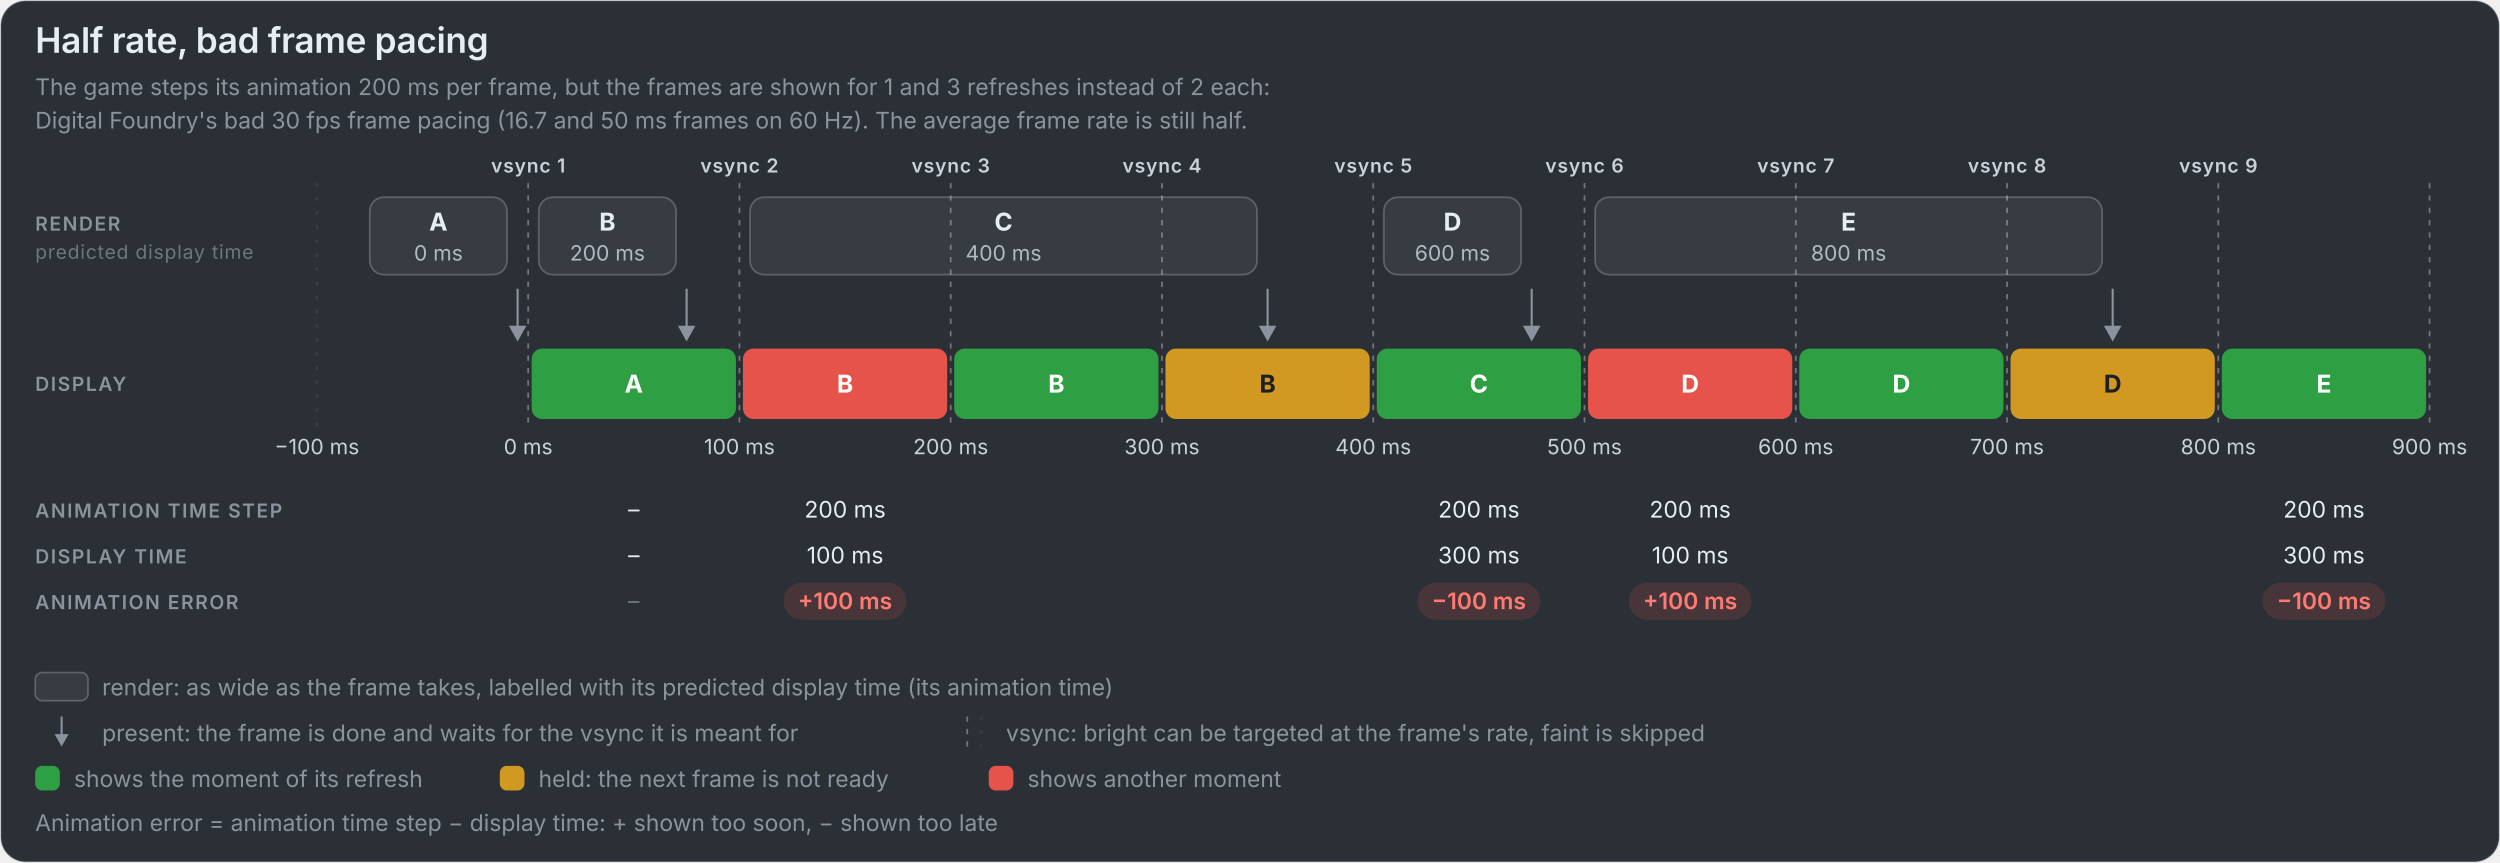
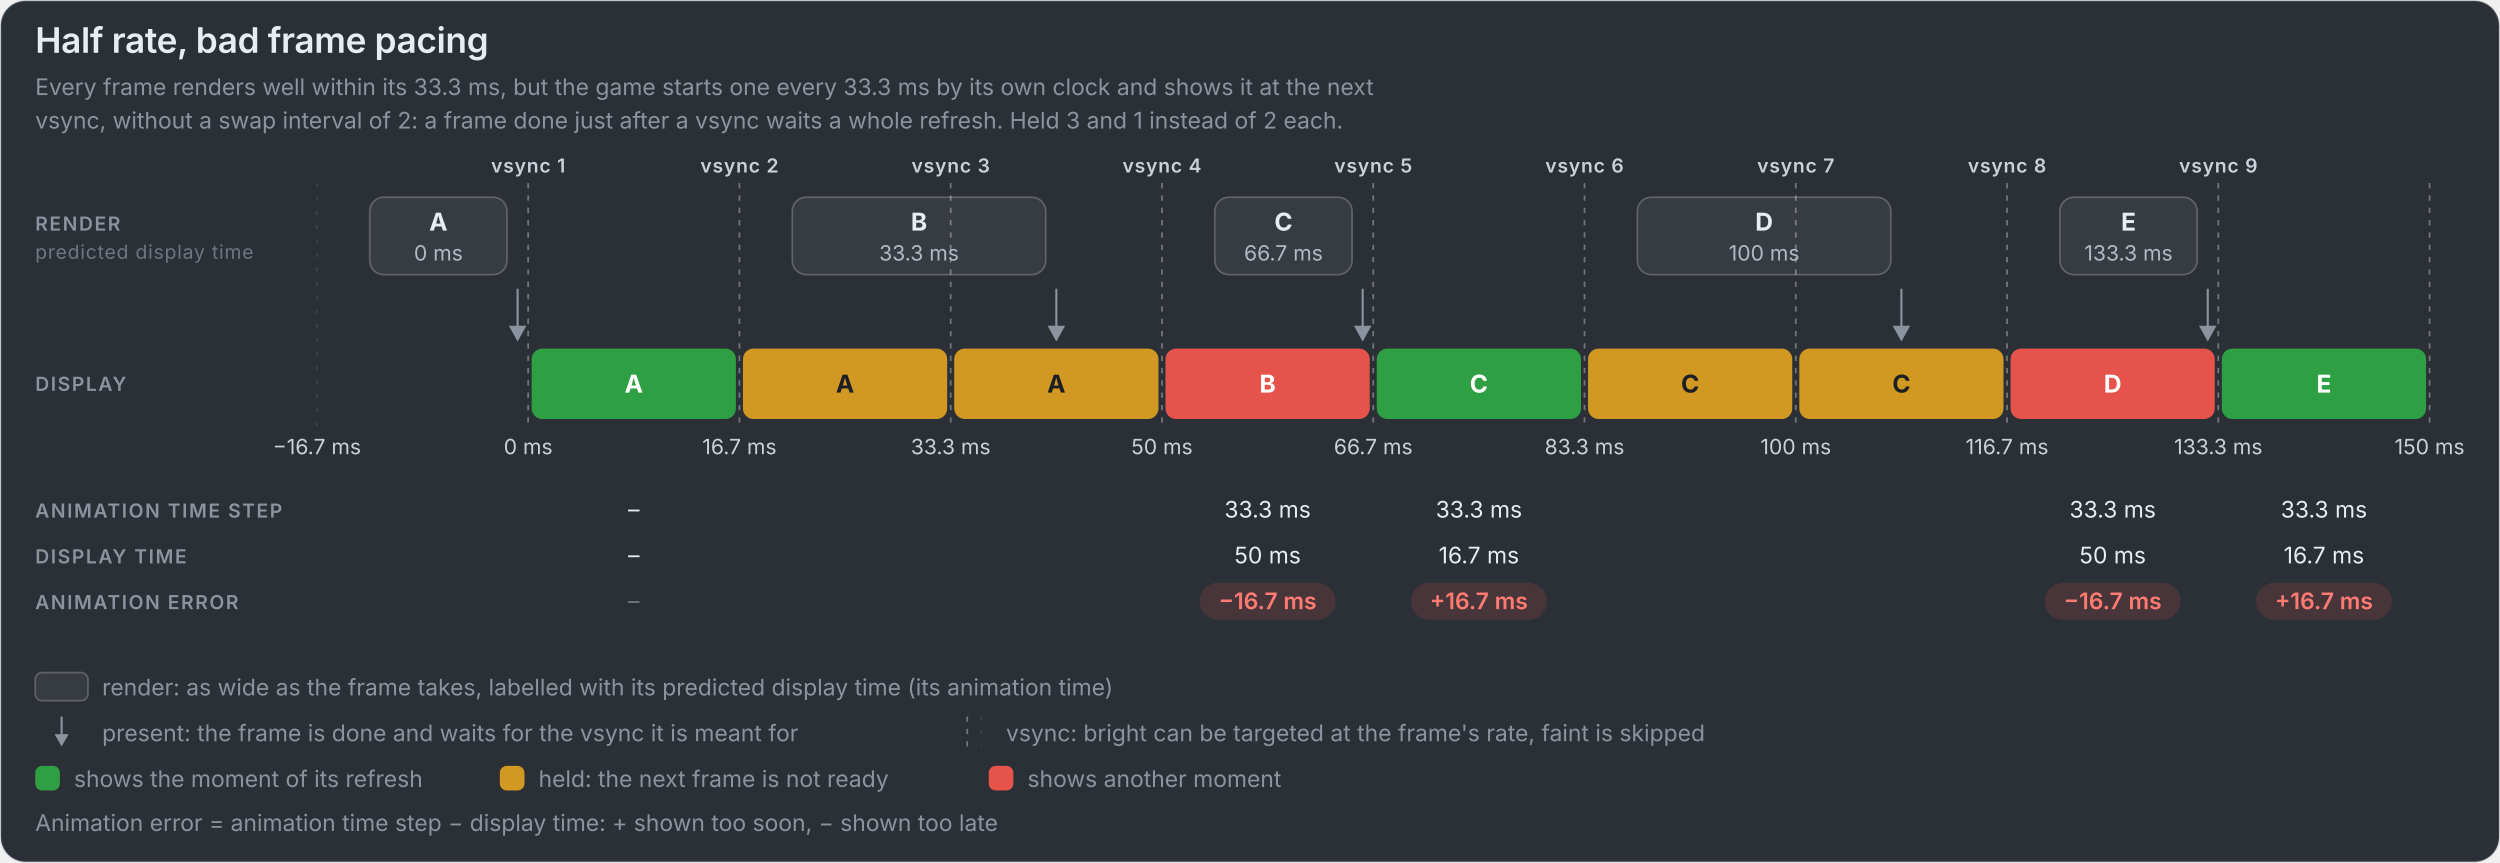
<svg xmlns="http://www.w3.org/2000/svg" width="1420" height="490" viewBox="0 0 1420 490" role="img" aria-label="Half rate, bad frame pacing">
  <style>
  text { font-family: "Segoe UI Variable Text", "Segoe UI", Inter, system-ui, -apple-system, "Helvetica Neue", Arial, sans-serif;
         font-size: 13px; fill: #e6edf3; font-variant-numeric: tabular-nums; }
  .card { fill: #1f242b; fill-opacity: 0.94; stroke: #8b949e; stroke-opacity: 0.25; stroke-width: 1; }
  .title { font-size: 20px; font-weight: 600; letter-spacing: -0.01em; }
  .sub { fill: #8b949e; }
  .label { font-size: 11px; font-weight: 600; letter-spacing: 0.08em; fill: #8b949e; }
  .vsync-n { font-size: 11px; fill: #6e7681; letter-spacing: 0.04em; }
  .axis { font-size: 12px; fill: #c9d1d9; }
  .vsync { stroke: #ffffff; stroke-opacity: 0.34; stroke-width: 1; stroke-dasharray: 3 4; }
  .vsync-skip { stroke: #ffffff; stroke-opacity: 0.09; stroke-width: 1; stroke-dasharray: 2 6; }
  .vsync-target { font-size: 11px; font-weight: 600; fill: #c9d1d9; letter-spacing: 0.04em; }
  .vsync-n-skip { font-size: 11px; fill: #545b64; letter-spacing: 0.04em; }
  .box { fill: #ffffff; fill-opacity: 0.06; stroke: #ffffff; stroke-opacity: 0.22; stroke-width: 1; }
  .frame { font-size: 14px; font-weight: 700; }
  .box-time { fill: #b1bac4; font-size: 12px; }
  .arrow { stroke: #8b949e; stroke-width: 1.2; }
  .arrowhead { fill: #8b949e; }
  .ok { fill: #2ea043; }
  .hold { fill: #2ea043; fill-opacity: 0.45; }
  .again { fill: #d29922; }
  .off { fill: #e5534b; }
  .cell-text { font-size: 14px; font-weight: 700; fill: #ffffff; }
  .dark-text { fill: #1c1f24; }
  .zero { fill: #6e7681; }
  .err { fill: #ff7b72; font-weight: 600; }
  .err-pill { fill: #e5534b; fill-opacity: 0.16; }
  .neutral { fill: #3d444d; }
  .lane { font-size: 15px; font-weight: 600; }
  .same { fill: #7ee787; font-weight: 600; }
</style>
  <rect class="card" x="0.5" y="0.5" width="1419" height="489" rx="14" />
  <text x="20.0" y="30.0" text-anchor="start" class="title">Half rate, bad frame pacing</text>
-   <text x="20.0" y="54.0" text-anchor="start" class="sub">The game steps its animation 200 ms per frame, but the frames are shown for 1 and 3 refreshes instead of 2 each:</text>
-   <text x="20.0" y="73.0" text-anchor="start" class="sub">Digital Foundry's bad 30 fps frame pacing (16.7 and 50 ms frames on 60 Hz). The average frame rate is still half.</text>
+   <text x="20.0" y="54.0" text-anchor="start" class="sub">Every frame renders well within its 33.3 ms, but the game starts one every 33.3 ms by its own clock and shows it at the next</text>
+   <text x="20.0" y="73.0" text-anchor="start" class="sub">vsync, without a swap interval of 2: a frame done just after a vsync waits a whole refresh. Held 3 and 1 instead of 2 each.</text>
  <line class="vsync-skip" x1="180.0" y1="104" x2="180.0" y2="243" />
-   <text x="180.0" y="258.0" text-anchor="middle" class="axis">−100 ms</text>
+   <text x="180.0" y="258.0" text-anchor="middle" class="axis">−16.7 ms</text>
  <line class="vsync" x1="300.0" y1="104" x2="300.0" y2="243" />
  <text x="300.0" y="258.0" text-anchor="middle" class="axis">0 ms</text>
  <text x="300.0" y="98.0" text-anchor="middle" class="vsync-target">vsync 1</text>
  <line class="vsync" x1="420.0" y1="104" x2="420.0" y2="243" />
-   <text x="420.0" y="258.0" text-anchor="middle" class="axis">100 ms</text>
+   <text x="420.0" y="258.0" text-anchor="middle" class="axis">16.7 ms</text>
  <text x="420.0" y="98.0" text-anchor="middle" class="vsync-target">vsync 2</text>
  <line class="vsync" x1="540.0" y1="104" x2="540.0" y2="243" />
-   <text x="540.0" y="258.0" text-anchor="middle" class="axis">200 ms</text>
+   <text x="540.0" y="258.0" text-anchor="middle" class="axis">33.3 ms</text>
  <text x="540.0" y="98.0" text-anchor="middle" class="vsync-target">vsync 3</text>
  <line class="vsync" x1="660.0" y1="104" x2="660.0" y2="243" />
-   <text x="660.0" y="258.0" text-anchor="middle" class="axis">300 ms</text>
+   <text x="660.0" y="258.0" text-anchor="middle" class="axis">50 ms</text>
  <text x="660.0" y="98.0" text-anchor="middle" class="vsync-target">vsync 4</text>
  <line class="vsync" x1="780.0" y1="104" x2="780.0" y2="243" />
-   <text x="780.0" y="258.0" text-anchor="middle" class="axis">400 ms</text>
+   <text x="780.0" y="258.0" text-anchor="middle" class="axis">66.7 ms</text>
  <text x="780.0" y="98.0" text-anchor="middle" class="vsync-target">vsync 5</text>
  <line class="vsync" x1="900.0" y1="104" x2="900.0" y2="243" />
-   <text x="900.0" y="258.0" text-anchor="middle" class="axis">500 ms</text>
+   <text x="900.0" y="258.0" text-anchor="middle" class="axis">83.3 ms</text>
  <text x="900.0" y="98.0" text-anchor="middle" class="vsync-target">vsync 6</text>
  <line class="vsync" x1="1020.0" y1="104" x2="1020.0" y2="243" />
-   <text x="1020.0" y="258.0" text-anchor="middle" class="axis">600 ms</text>
+   <text x="1020.0" y="258.0" text-anchor="middle" class="axis">100 ms</text>
  <text x="1020.0" y="98.0" text-anchor="middle" class="vsync-target">vsync 7</text>
  <line class="vsync" x1="1140.0" y1="104" x2="1140.0" y2="243" />
-   <text x="1140.0" y="258.0" text-anchor="middle" class="axis">700 ms</text>
+   <text x="1140.0" y="258.0" text-anchor="middle" class="axis">116.7 ms</text>
  <text x="1140.0" y="98.0" text-anchor="middle" class="vsync-target">vsync 8</text>
  <line class="vsync" x1="1260.0" y1="104" x2="1260.0" y2="243" />
-   <text x="1260.0" y="258.0" text-anchor="middle" class="axis">800 ms</text>
+   <text x="1260.0" y="258.0" text-anchor="middle" class="axis">133.3 ms</text>
  <text x="1260.0" y="98.0" text-anchor="middle" class="vsync-target">vsync 9</text>
  <line class="vsync" x1="1380.0" y1="104" x2="1380.0" y2="243" />
-   <text x="1380.0" y="258.0" text-anchor="middle" class="axis">900 ms</text>
+   <text x="1380.0" y="258.0" text-anchor="middle" class="axis">150 ms</text>
  <text x="20.0" y="131.0" text-anchor="start" class="label">RENDER</text>
  <text x="20.0" y="147.0" text-anchor="start" class="vsync-n">predicted display time</text>
  <text x="20.0" y="222.0" text-anchor="start" class="label">DISPLAY</text>
  <text x="20.0" y="294.0" text-anchor="start" class="label">ANIMATION TIME STEP</text>
  <text x="20.0" y="320.0" text-anchor="start" class="label">DISPLAY TIME</text>
  <text x="20.0" y="346.0" text-anchor="start" class="label">ANIMATION ERROR</text>
  <rect class="box" x="210.0" y="112" width="78.0" height="44" rx="8" />
  <text x="249.0" y="131.0" text-anchor="middle" class="frame">A</text>
  <text x="249.0" y="148.0" text-anchor="middle" class="box-time">0 ms</text>
  <line class="arrow" x1="294.0" y1="164" x2="294.0" y2="186" />
  <path class="arrowhead" d="M289.0,185 L299.0,185 L294.0,194 z" />
-   <rect class="box" x="306.0" y="112" width="78.0" height="44" rx="8" />
-   <text x="345.0" y="131.0" text-anchor="middle" class="frame">B</text>
-   <text x="345.0" y="148.0" text-anchor="middle" class="box-time">200 ms</text>
-   <line class="arrow" x1="390.0" y1="164" x2="390.0" y2="186" />
-   <path class="arrowhead" d="M385.0,185 L395.0,185 L390.0,194 z" />
-   <rect class="box" x="426.0" y="112" width="288.0" height="44" rx="8" />
-   <text x="570.0" y="131.0" text-anchor="middle" class="frame">C</text>
-   <text x="570.0" y="148.0" text-anchor="middle" class="box-time">400 ms</text>
-   <line class="arrow" x1="720.0" y1="164" x2="720.0" y2="186" />
-   <path class="arrowhead" d="M715.0,185 L725.0,185 L720.0,194 z" />
-   <rect class="box" x="786.0" y="112" width="78.0" height="44" rx="8" />
-   <text x="825.0" y="131.0" text-anchor="middle" class="frame">D</text>
-   <text x="825.0" y="148.0" text-anchor="middle" class="box-time">600 ms</text>
-   <line class="arrow" x1="870.0" y1="164" x2="870.0" y2="186" />
-   <path class="arrowhead" d="M865.0,185 L875.0,185 L870.0,194 z" />
-   <rect class="box" x="906.0" y="112" width="288.0" height="44" rx="8" />
-   <text x="1050.0" y="131.0" text-anchor="middle" class="frame">E</text>
-   <text x="1050.0" y="148.0" text-anchor="middle" class="box-time">800 ms</text>
-   <line class="arrow" x1="1200.0" y1="164" x2="1200.0" y2="186" />
-   <path class="arrowhead" d="M1195.0,185 L1205.0,185 L1200.0,194 z" />
+   <rect class="box" x="450.0" y="112" width="144.0" height="44" rx="8" />
+   <text x="522.0" y="131.0" text-anchor="middle" class="frame">B</text>
+   <text x="522.0" y="148.0" text-anchor="middle" class="box-time">33.3 ms</text>
+   <line class="arrow" x1="600.0" y1="164" x2="600.0" y2="186" />
+   <path class="arrowhead" d="M595.0,185 L605.0,185 L600.0,194 z" />
+   <rect class="box" x="690.0" y="112" width="78.0" height="44" rx="8" />
+   <text x="729.0" y="131.0" text-anchor="middle" class="frame">C</text>
+   <text x="729.0" y="148.0" text-anchor="middle" class="box-time">66.7 ms</text>
+   <line class="arrow" x1="774.0" y1="164" x2="774.0" y2="186" />
+   <path class="arrowhead" d="M769.0,185 L779.0,185 L774.0,194 z" />
+   <rect class="box" x="930.0" y="112" width="144.0" height="44" rx="8" />
+   <text x="1002.0" y="131.0" text-anchor="middle" class="frame">D</text>
+   <text x="1002.0" y="148.0" text-anchor="middle" class="box-time">100 ms</text>
+   <line class="arrow" x1="1080.0" y1="164" x2="1080.0" y2="186" />
+   <path class="arrowhead" d="M1075.0,185 L1085.0,185 L1080.0,194 z" />
+   <rect class="box" x="1170.0" y="112" width="78.0" height="44" rx="8" />
+   <text x="1209.0" y="131.0" text-anchor="middle" class="frame">E</text>
+   <text x="1209.0" y="148.0" text-anchor="middle" class="box-time">133.3 ms</text>
+   <line class="arrow" x1="1254.0" y1="164" x2="1254.0" y2="186" />
+   <path class="arrowhead" d="M1249.0,185 L1259.0,185 L1254.0,194 z" />
  <rect class="ok" x="302.0" y="198" width="116.0" height="40" rx="6" />
  <text x="360.0" y="223.0" text-anchor="middle" class="cell-text">A</text>
  <text x="360.0" y="294.0" text-anchor="middle">–</text>
  <text x="360.0" y="320.0" text-anchor="middle">–</text>
  <text x="360.0" y="346.0" text-anchor="middle" class="zero">–</text>
-   <rect class="off" x="422.0" y="198" width="116.0" height="40" rx="6" />
-   <text x="480.0" y="223.0" text-anchor="middle" class="cell-text">B</text>
-   <text x="480.0" y="294.0" text-anchor="middle">200 ms</text>
-   <text x="480.0" y="320.0" text-anchor="middle">100 ms</text>
-   <rect class="err-pill" x="445.1" y="331" width="69.8" height="21" rx="10.5" />
-   <text x="480.0" y="346.0" text-anchor="middle" class="err">+100 ms</text>
-   <rect class="ok" x="542.0" y="198" width="116.0" height="40" rx="6" />
-   <text x="600.0" y="223.0" text-anchor="middle" class="cell-text">B</text>
-   <rect class="again" x="662.0" y="198" width="116.0" height="40" rx="6" />
-   <text x="720.0" y="223.0" text-anchor="middle" class="cell-text dark-text">B</text>
+   <rect class="again" x="422.0" y="198" width="116.0" height="40" rx="6" />
+   <text x="480.0" y="223.0" text-anchor="middle" class="cell-text dark-text">A</text>
+   <rect class="again" x="542.0" y="198" width="116.0" height="40" rx="6" />
+   <text x="600.0" y="223.0" text-anchor="middle" class="cell-text dark-text">A</text>
+   <rect class="off" x="662.0" y="198" width="116.0" height="40" rx="6" />
+   <text x="720.0" y="223.0" text-anchor="middle" class="cell-text">B</text>
+   <text x="720.0" y="294.0" text-anchor="middle">33.3 ms</text>
+   <text x="720.0" y="320.0" text-anchor="middle">50 ms</text>
+   <rect class="err-pill" x="681.4" y="331" width="77.2" height="21" rx="10.5" />
+   <text x="720.0" y="346.0" text-anchor="middle" class="err">−16.7 ms</text>
  <rect class="ok" x="782.0" y="198" width="116.0" height="40" rx="6" />
  <text x="840.0" y="223.0" text-anchor="middle" class="cell-text">C</text>
-   <text x="840.0" y="294.0" text-anchor="middle">200 ms</text>
-   <text x="840.0" y="320.0" text-anchor="middle">300 ms</text>
-   <rect class="err-pill" x="805.1" y="331" width="69.8" height="21" rx="10.5" />
-   <text x="840.0" y="346.0" text-anchor="middle" class="err">−100 ms</text>
-   <rect class="off" x="902.0" y="198" width="116.0" height="40" rx="6" />
-   <text x="960.0" y="223.0" text-anchor="middle" class="cell-text">D</text>
-   <text x="960.0" y="294.0" text-anchor="middle">200 ms</text>
-   <text x="960.0" y="320.0" text-anchor="middle">100 ms</text>
-   <rect class="err-pill" x="925.1" y="331" width="69.8" height="21" rx="10.5" />
-   <text x="960.0" y="346.0" text-anchor="middle" class="err">+100 ms</text>
-   <rect class="ok" x="1022.0" y="198" width="116.0" height="40" rx="6" />
-   <text x="1080.0" y="223.0" text-anchor="middle" class="cell-text">D</text>
-   <rect class="again" x="1142.0" y="198" width="116.0" height="40" rx="6" />
-   <text x="1200.0" y="223.0" text-anchor="middle" class="cell-text dark-text">D</text>
+   <text x="840.0" y="294.0" text-anchor="middle">33.3 ms</text>
+   <text x="840.0" y="320.0" text-anchor="middle">16.7 ms</text>
+   <rect class="err-pill" x="801.4" y="331" width="77.2" height="21" rx="10.5" />
+   <text x="840.0" y="346.0" text-anchor="middle" class="err">+16.7 ms</text>
+   <rect class="again" x="902.0" y="198" width="116.0" height="40" rx="6" />
+   <text x="960.0" y="223.0" text-anchor="middle" class="cell-text dark-text">C</text>
+   <rect class="again" x="1022.0" y="198" width="116.0" height="40" rx="6" />
+   <text x="1080.0" y="223.0" text-anchor="middle" class="cell-text dark-text">C</text>
+   <rect class="off" x="1142.0" y="198" width="116.0" height="40" rx="6" />
+   <text x="1200.0" y="223.0" text-anchor="middle" class="cell-text">D</text>
+   <text x="1200.0" y="294.0" text-anchor="middle">33.3 ms</text>
+   <text x="1200.0" y="320.0" text-anchor="middle">50 ms</text>
+   <rect class="err-pill" x="1161.4" y="331" width="77.2" height="21" rx="10.5" />
+   <text x="1200.0" y="346.0" text-anchor="middle" class="err">−16.7 ms</text>
  <rect class="ok" x="1262.0" y="198" width="116.0" height="40" rx="6" />
  <text x="1320.0" y="223.0" text-anchor="middle" class="cell-text">E</text>
-   <text x="1320.0" y="294.0" text-anchor="middle">200 ms</text>
-   <text x="1320.0" y="320.0" text-anchor="middle">300 ms</text>
-   <rect class="err-pill" x="1285.1" y="331" width="69.8" height="21" rx="10.5" />
-   <text x="1320.0" y="346.0" text-anchor="middle" class="err">−100 ms</text>
+   <text x="1320.0" y="294.0" text-anchor="middle">33.3 ms</text>
+   <text x="1320.0" y="320.0" text-anchor="middle">16.7 ms</text>
+   <rect class="err-pill" x="1281.4" y="331" width="77.2" height="21" rx="10.5" />
+   <text x="1320.0" y="346.0" text-anchor="middle" class="err">+16.7 ms</text>
  <rect class="box" x="20" y="382" width="30" height="16" rx="4" />
  <text x="58.0" y="395.0" text-anchor="start" class="sub">render: as wide as the frame takes, labelled with its predicted display time (its animation time)</text>
  <line class="arrow" x1="35.0" y1="407" x2="35.0" y2="418" />
  <path class="arrowhead" d="M31.0,417 L39.0,417 L35.0,424 z" />
  <text x="58.0" y="421.0" text-anchor="start" class="sub">present: the frame is done and waits for the vsync it is meant for</text>
  <line class="vsync" x1="549.4" y1="407" x2="549.4" y2="424" />
  <line class="vsync-skip" x1="557.4" y1="407" x2="557.4" y2="424" />
  <text x="571.4" y="421.0" text-anchor="start" class="sub">vsync: bright can be targeted at the frame's rate, faint is skipped</text>
  <rect class="ok" x="20.0" y="435" width="14" height="14" rx="4" />
  <text x="42.0" y="447.0" text-anchor="start" class="sub">shows the moment of its refresh</text>
  <rect class="again" x="283.9" y="435" width="14" height="14" rx="4" />
  <text x="305.9" y="447.0" text-anchor="start" class="sub">held: the next frame is not ready</text>
  <rect class="off" x="561.6" y="435" width="14" height="14" rx="4" />
  <text x="583.6" y="447.0" text-anchor="start" class="sub">shows another moment</text>
  <text x="20.0" y="472.0" text-anchor="start" class="sub">Animation error = animation time step − display time: + shown too soon, − shown too late</text>
</svg>
